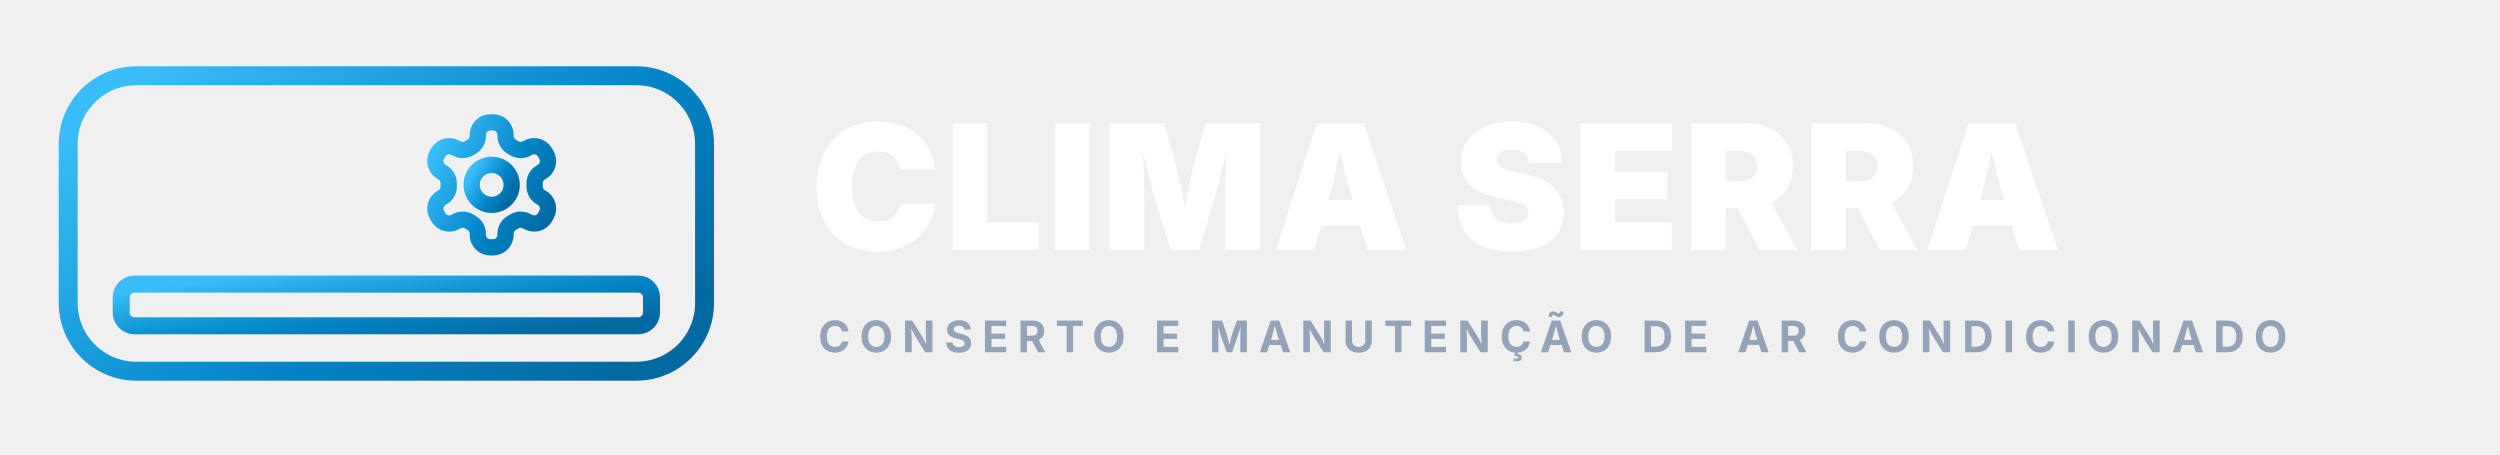
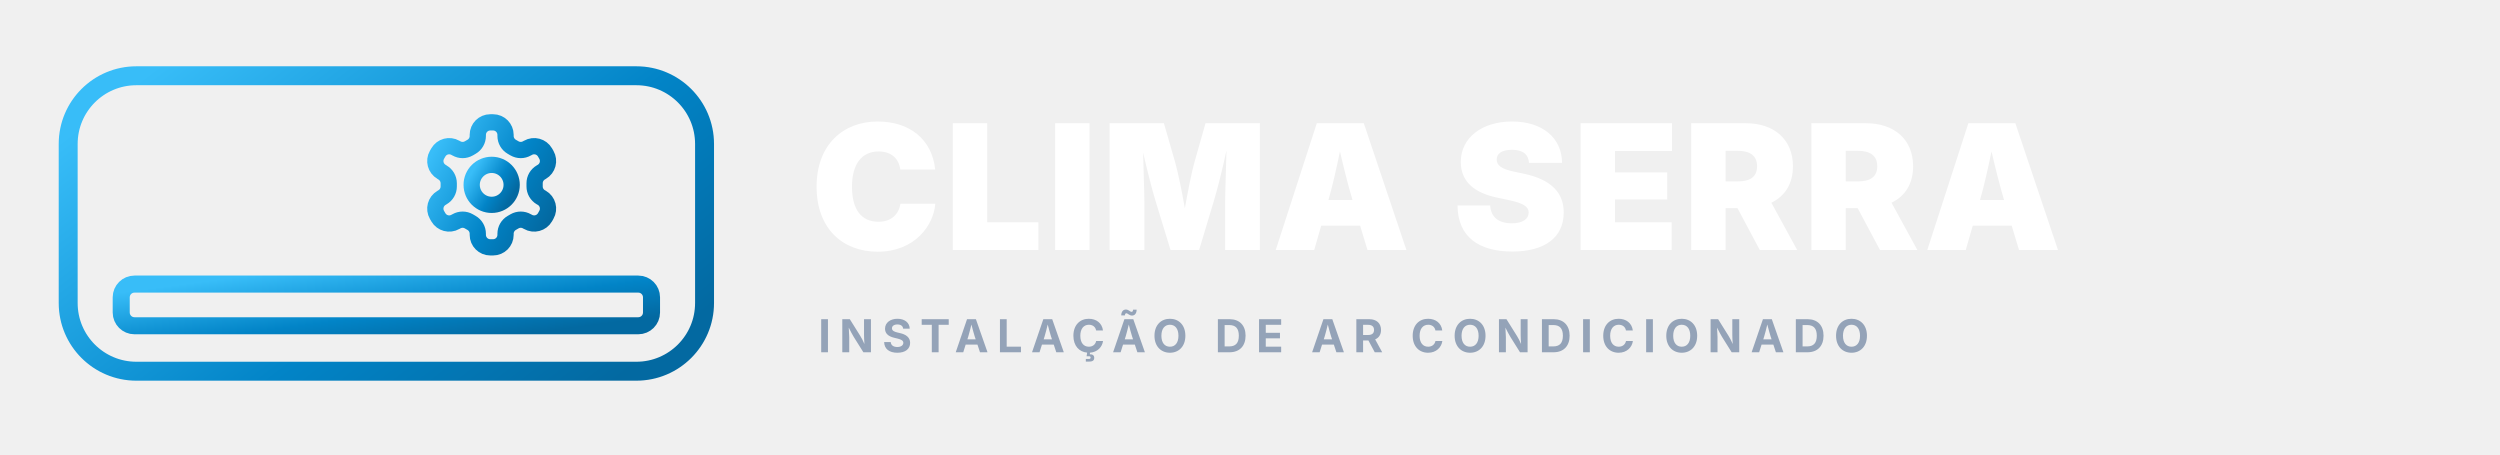
<svg xmlns="http://www.w3.org/2000/svg" viewBox="0 0 660 120" fill="none">
  <defs>
    <linearGradient id="climaDarkGrad" x1="0%" y1="20%" x2="100%" y2="80%">
      <stop offset="0%" stop-color="#38BDF8" />
      <stop offset="60%" stop-color="#0284C7" />
      <stop offset="100%" stop-color="#0369A1" />
    </linearGradient>
  </defs>
  <g id="clima-icon-dark">
    <rect x="18" y="20" width="168" height="78" rx="18" fill="none" stroke="url(#climaDarkGrad)" stroke-width="5" stroke-linejoin="round" />
    <rect x="32" y="75" width="140" height="11" rx="3.5" fill="none" stroke="url(#climaDarkGrad)" stroke-width="4.5" stroke-linejoin="round" />
    <g transform="translate(110, 29) scale(1.65)" stroke="url(#climaDarkGrad)" stroke-width="2.6" fill="none" stroke-linecap="round" stroke-linejoin="round">
      <path d="M12.22 2h-.44a2 2 0 0 0-2 2v.18a2 2 0 0 1-1 1.73l-.43.25a2 2 0 0 1-2 0l-.15-.08a2 2 0 0 0-2.73.73l-.22.38a2 2 0 0 0 .73 2.73l.15.1a2 2 0 0 1 1 1.72v.51a2 2 0 0 1-1 1.74l-.15.09a2 2 0 0 0-.73 2.73l.22.38a2 2 0 0 0 2.73.73l.15-.08a2 2 0 0 1 2 0l.43.25a2 2 0 0 1 1 1.73V20a2 2 0 0 0 2 2h.44a2 2 0 0 0 2-2v-.18a2 2 0 0 1 1-1.73l.43-.25a2 2 0 0 1 2 0l.15.08a2 2 0 0 0 2.73-.73l.22-.39a2 2 0 0 0-.73-2.73l-.15-.08a2 2 0 0 1-1-1.74v-.5a2 2 0 0 1 1-1.74l.15-.09a2 2 0 0 0 .73-2.73l-.22-.38a2 2 0 0 0-2.73-.73l-.15.08a2 2 0 0 1-2 0l-.43-.25a2 2 0 0 1-1-1.73V4a2 2 0 0 0-2-2z" />
      <circle cx="12" cy="12" r="3.2" />
    </g>
  </g>
  <g id="clima-text-dark">
    <text x="214" y="66" font-family="'Outfit', 'Plus Jakarta Sans', system-ui, -apple-system, sans-serif" font-size="46" font-weight="900" fill="#FFFFFF" letter-spacing="1">
      CLIMA SERRA
    </text>
-     <text x="216" y="93" font-family="'Plus Jakarta Sans', system-ui, -apple-system, sans-serif" font-size="11.5" font-weight="700" fill="#94A3B8" letter-spacing="2.4">
-       CONSERTO E MANUTENÇÃO DE AR CONDICIONADO
+     <text x="216" y="93" font-family="'Plus Jakarta Sans', system-ui, -apple-system, sans-serif" font-size="12" font-weight="700" fill="#94A3B8" letter-spacing="2.2">
+       INSTALAÇÃO DE AR CONDICIONADO
    </text>
  </g>
</svg>
